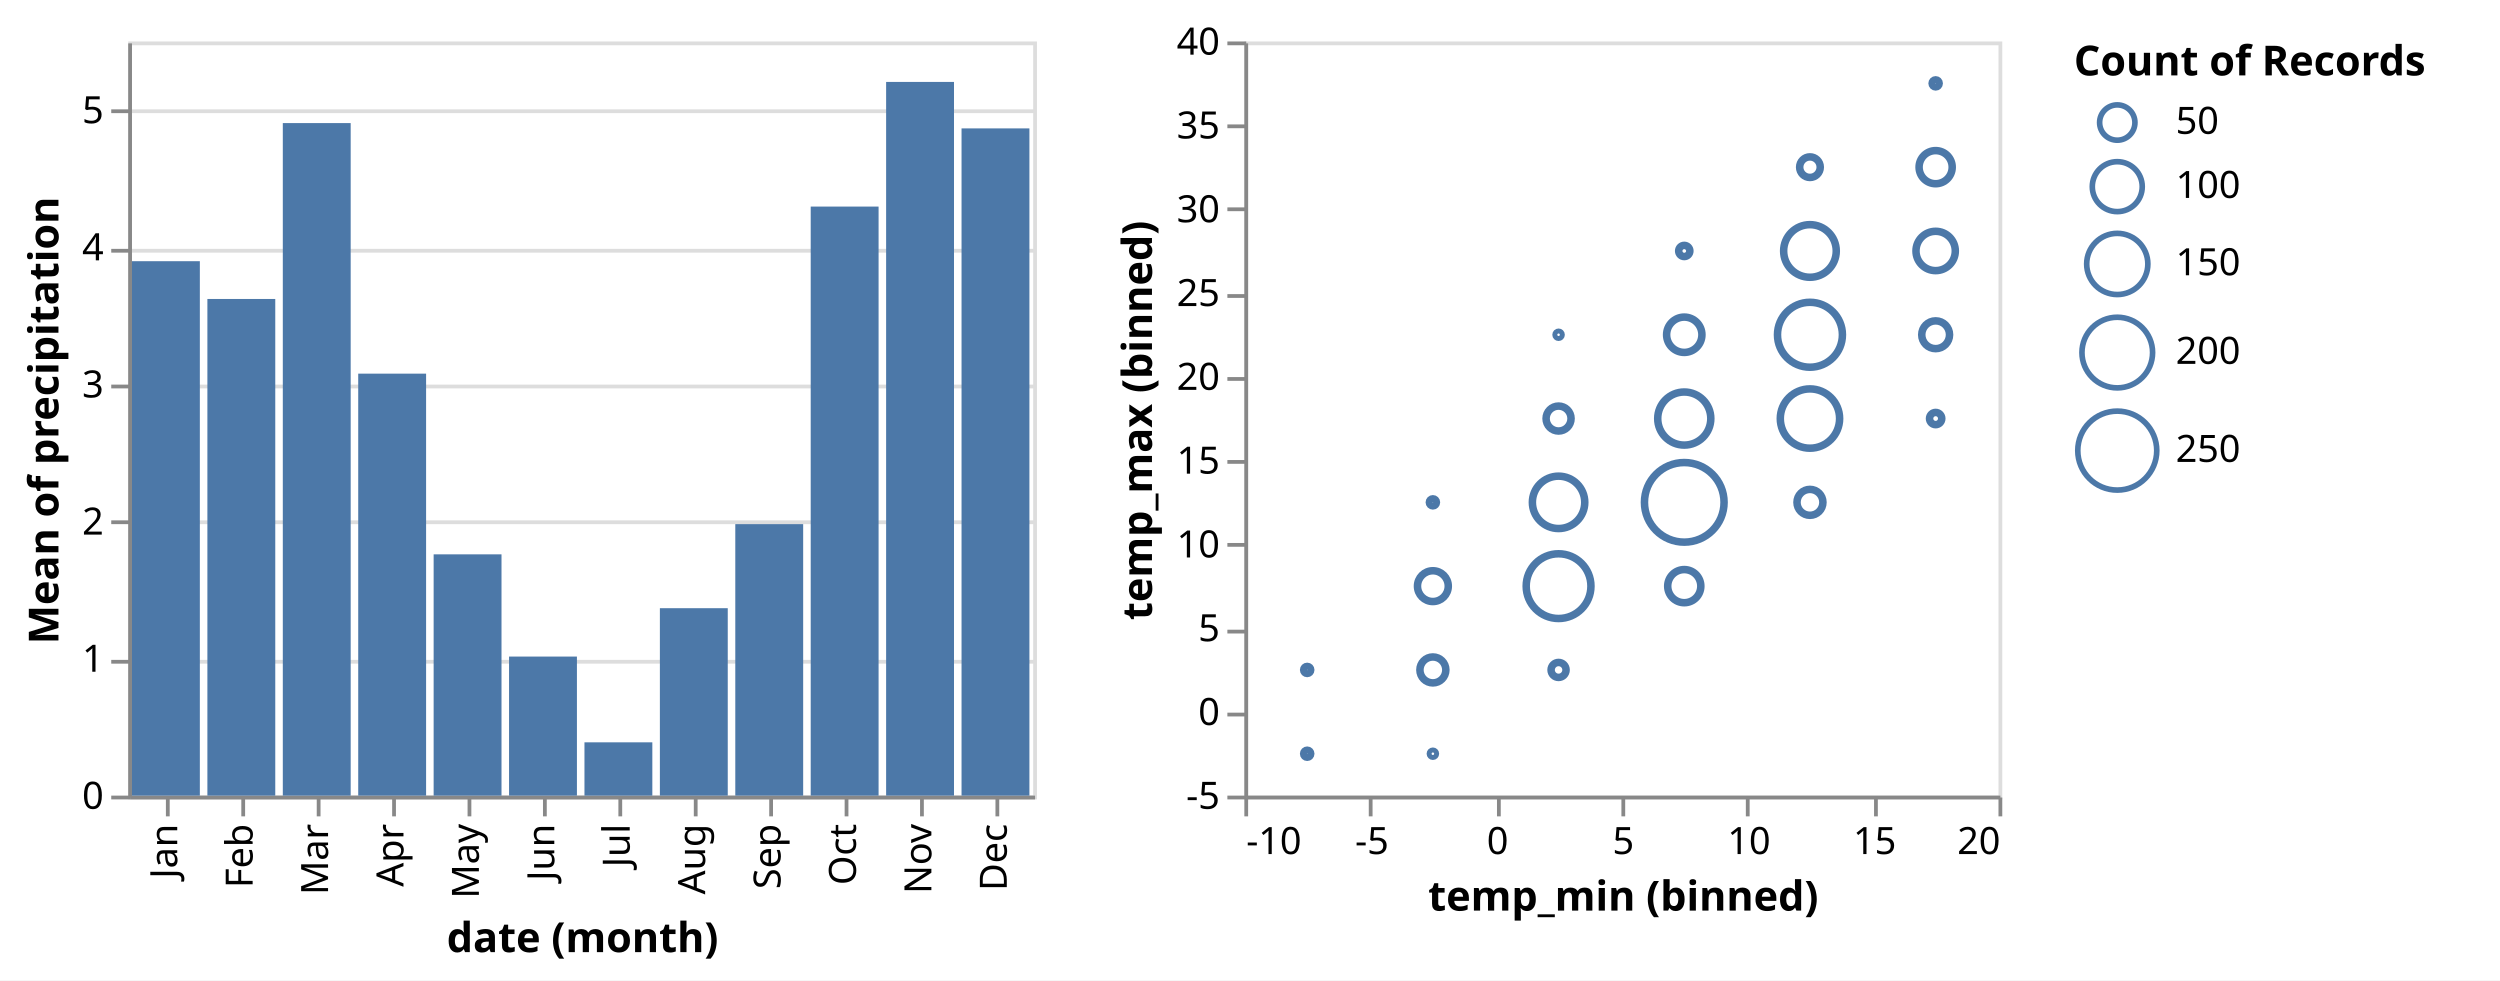
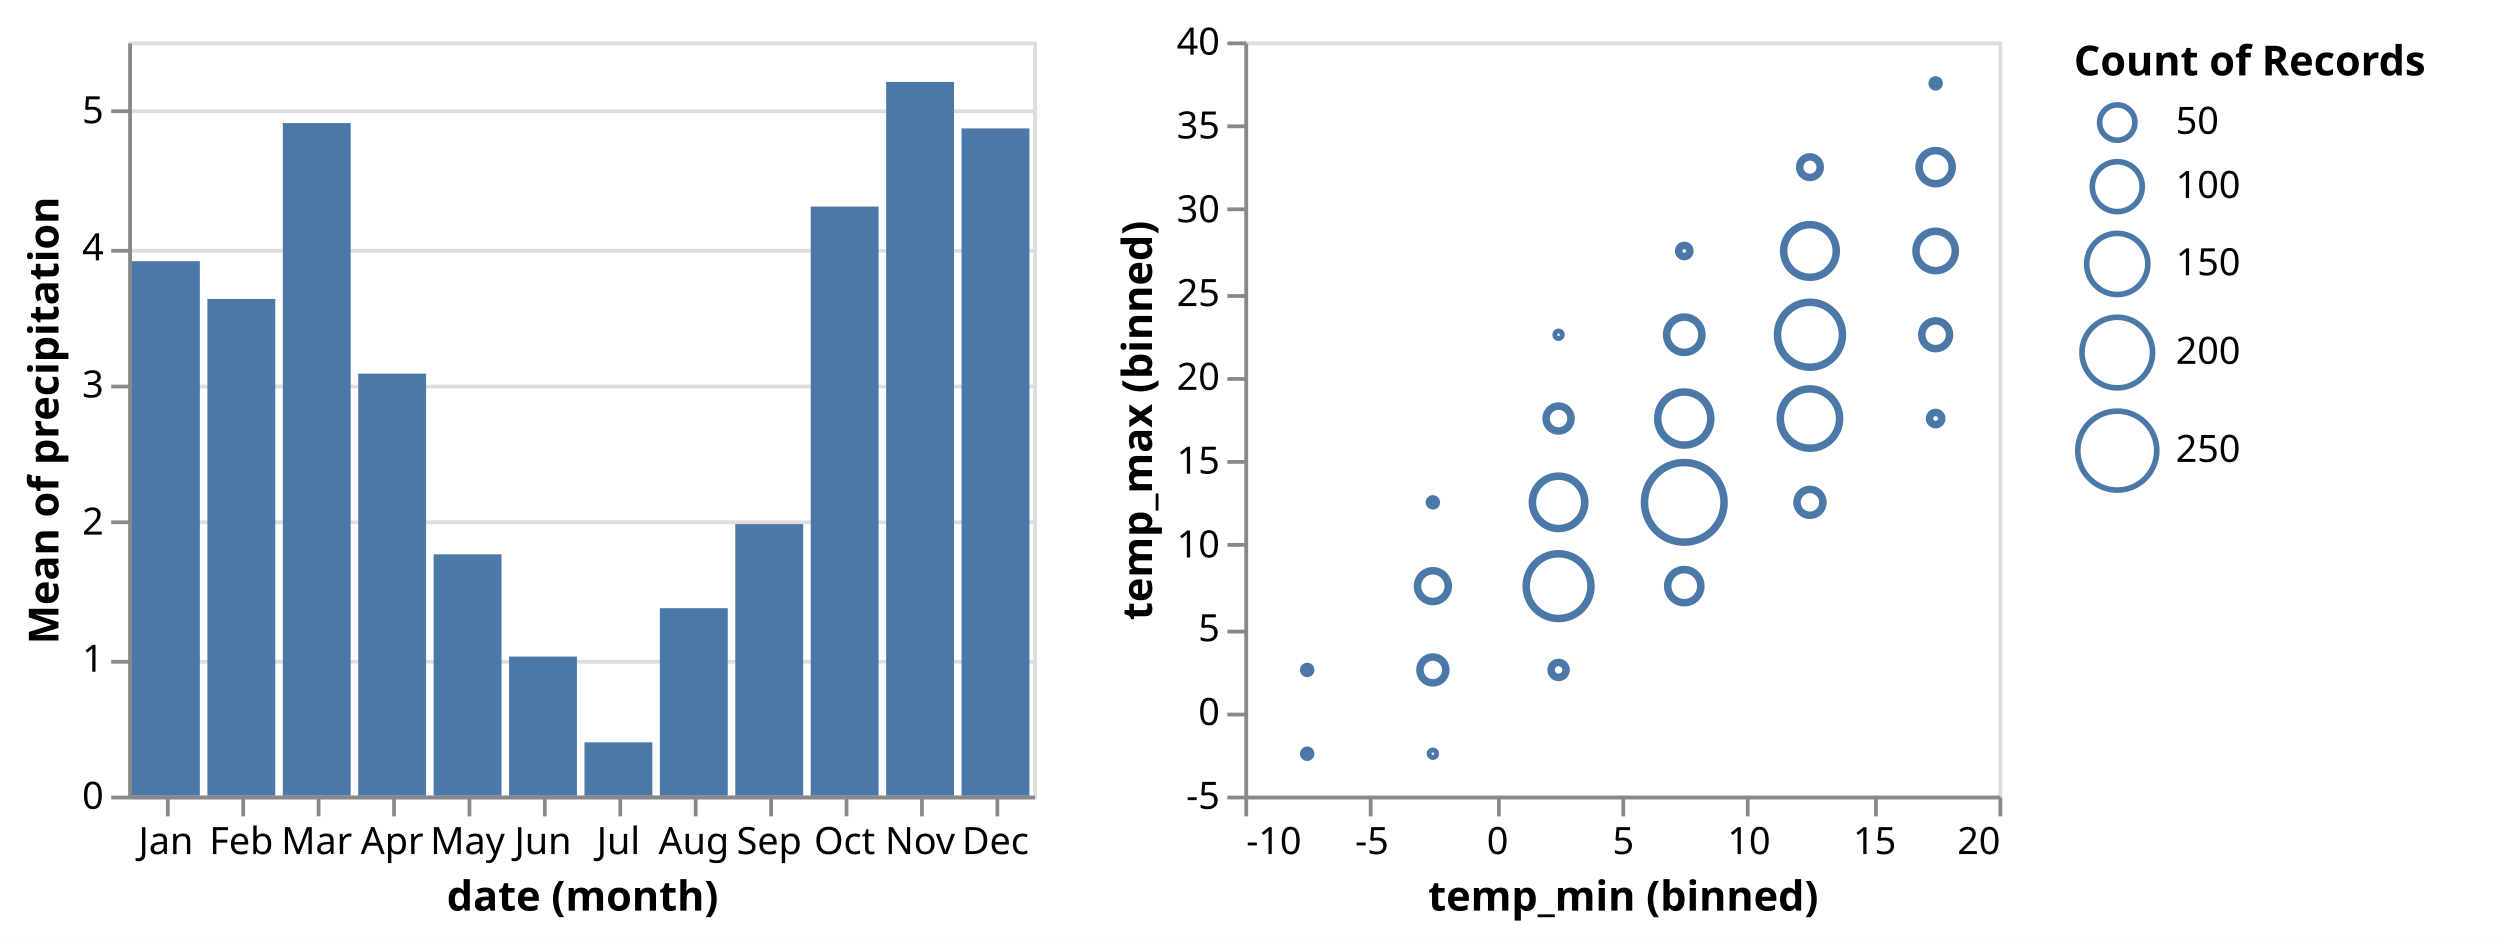
- <svg xmlns="http://www.w3.org/2000/svg" class="marks" width="663" height="260" viewBox="0 0 663 260" version="1.1">
-   <rect width="663" height="260" fill="white" />
+ <svg xmlns="http://www.w3.org/2000/svg" class="marks" width="663" height="249" viewBox="0 0 663 249" version="1.1">
+   <rect width="663" height="249" fill="white" />
  <g fill="none" stroke-miterlimit="10" transform="translate(34,11)">
    <g class="mark-group role-frame root" role="graphics-object" aria-roledescription="group mark container">
      <g transform="translate(0,0)">
        <path class="background" aria-hidden="true" d="M0,0h0v200h0Z" />
        <g>
          <g class="mark-group role-scope concat_0_group" role="graphics-object" aria-roledescription="group mark container">
            <g transform="translate(0,0)">
              <path class="background" aria-hidden="true" d="M0.5,0.5h240v200h-240Z" stroke="#ddd" />
              <g>
                <g class="mark-group role-axis" aria-hidden="true">
                  <g transform="translate(0.5,0.5)">
                    <path class="background" aria-hidden="true" d="M0,0h0v0h0Z" pointer-events="none" />
                    <g>
                      <g class="mark-rule role-axis-grid" pointer-events="none">
                        <line transform="translate(0,200)" x2="240" y2="0" stroke="#ddd" stroke-width="1" opacity="1" />
                        <line transform="translate(0,164)" x2="240" y2="0" stroke="#ddd" stroke-width="1" opacity="1" />
                        <line transform="translate(0,127)" x2="240" y2="0" stroke="#ddd" stroke-width="1" opacity="1" />
                        <line transform="translate(0,91)" x2="240" y2="0" stroke="#ddd" stroke-width="1" opacity="1" />
                        <line transform="translate(0,55)" x2="240" y2="0" stroke="#ddd" stroke-width="1" opacity="1" />
                        <line transform="translate(0,18)" x2="240" y2="0" stroke="#ddd" stroke-width="1" opacity="1" />
                      </g>
                    </g>
                    <path class="foreground" aria-hidden="true" d="" pointer-events="none" display="none" />
                  </g>
                </g>
                <g class="mark-group role-axis" role="graphics-symbol" aria-roledescription="axis" aria-label="X-axis titled 'date (month)' for a discrete scale with 12 values: January, February, March, April, May, ending with December">
                  <g transform="translate(0.5,200.5)">
                    <path class="background" aria-hidden="true" d="M0,0h0v0h0Z" pointer-events="none" />
                    <g>
                      <g class="mark-rule role-axis-tick" pointer-events="none">
                        <line transform="translate(10,0)" x2="0" y2="5" stroke="#888" stroke-width="1" opacity="1" />
                        <line transform="translate(30,0)" x2="0" y2="5" stroke="#888" stroke-width="1" opacity="1" />
                        <line transform="translate(50,0)" x2="0" y2="5" stroke="#888" stroke-width="1" opacity="1" />
                        <line transform="translate(70,0)" x2="0" y2="5" stroke="#888" stroke-width="1" opacity="1" />
                        <line transform="translate(90,0)" x2="0" y2="5" stroke="#888" stroke-width="1" opacity="1" />
                        <line transform="translate(110,0)" x2="0" y2="5" stroke="#888" stroke-width="1" opacity="1" />
                        <line transform="translate(130,0)" x2="0" y2="5" stroke="#888" stroke-width="1" opacity="1" />
                        <line transform="translate(150,0)" x2="0" y2="5" stroke="#888" stroke-width="1" opacity="1" />
                        <line transform="translate(170,0)" x2="0" y2="5" stroke="#888" stroke-width="1" opacity="1" />
                        <line transform="translate(190,0)" x2="0" y2="5" stroke="#888" stroke-width="1" opacity="1" />
                        <line transform="translate(210,0)" x2="0" y2="5" stroke="#888" stroke-width="1" opacity="1" />
                        <line transform="translate(230,0)" x2="0" y2="5" stroke="#888" stroke-width="1" opacity="1" />
                      </g>
                      <g class="mark-text role-axis-label" pointer-events="none">
-                         <text text-anchor="end" transform="translate(9.5,7) rotate(270) translate(0,3)" font-family="sans-serif" font-size="10px" fill="#000" opacity="1">Jan</text>
-                         <text text-anchor="end" transform="translate(29.5,7) rotate(270) translate(0,3)" font-family="sans-serif" font-size="10px" fill="#000" opacity="1">Feb</text>
-                         <text text-anchor="end" transform="translate(49.5,7) rotate(270) translate(0,3)" font-family="sans-serif" font-size="10px" fill="#000" opacity="1">Mar</text>
-                         <text text-anchor="end" transform="translate(69.5,7) rotate(270) translate(0,3)" font-family="sans-serif" font-size="10px" fill="#000" opacity="1">Apr</text>
-                         <text text-anchor="end" transform="translate(89.5,7) rotate(270) translate(0,3)" font-family="sans-serif" font-size="10px" fill="#000" opacity="1">May</text>
-                         <text text-anchor="end" transform="translate(109.5,7) rotate(270) translate(0,3)" font-family="sans-serif" font-size="10px" fill="#000" opacity="1">Jun</text>
-                         <text text-anchor="end" transform="translate(129.5,7) rotate(270) translate(0,3)" font-family="sans-serif" font-size="10px" fill="#000" opacity="1">Jul</text>
-                         <text text-anchor="end" transform="translate(149.5,7) rotate(270) translate(0,3)" font-family="sans-serif" font-size="10px" fill="#000" opacity="1">Aug</text>
-                         <text text-anchor="end" transform="translate(169.5,7) rotate(270) translate(0,3)" font-family="sans-serif" font-size="10px" fill="#000" opacity="1">Sep</text>
-                         <text text-anchor="end" transform="translate(189.5,7) rotate(270) translate(0,3)" font-family="sans-serif" font-size="10px" fill="#000" opacity="1">Oct</text>
-                         <text text-anchor="end" transform="translate(209.5,7) rotate(270) translate(0,3)" font-family="sans-serif" font-size="10px" fill="#000" opacity="1">Nov</text>
-                         <text text-anchor="end" transform="translate(229.5,7) rotate(270) translate(0,3)" font-family="sans-serif" font-size="10px" fill="#000" opacity="1">Dec</text>
+                         <text text-anchor="middle" transform="translate(9.5,15)" font-family="sans-serif" font-size="10px" fill="#000" opacity="1">Jan</text>
+                         <text text-anchor="middle" transform="translate(29.5,15)" font-family="sans-serif" font-size="10px" fill="#000" opacity="1">Feb</text>
+                         <text text-anchor="middle" transform="translate(49.5,15)" font-family="sans-serif" font-size="10px" fill="#000" opacity="1">Mar</text>
+                         <text text-anchor="middle" transform="translate(69.5,15)" font-family="sans-serif" font-size="10px" fill="#000" opacity="1">Apr</text>
+                         <text text-anchor="middle" transform="translate(89.5,15)" font-family="sans-serif" font-size="10px" fill="#000" opacity="1">May</text>
+                         <text text-anchor="middle" transform="translate(109.5,15)" font-family="sans-serif" font-size="10px" fill="#000" opacity="1">Jun</text>
+                         <text text-anchor="middle" transform="translate(129.5,15)" font-family="sans-serif" font-size="10px" fill="#000" opacity="1">Jul</text>
+                         <text text-anchor="middle" transform="translate(149.5,15)" font-family="sans-serif" font-size="10px" fill="#000" opacity="1">Aug</text>
+                         <text text-anchor="middle" transform="translate(169.5,15)" font-family="sans-serif" font-size="10px" fill="#000" opacity="1">Sep</text>
+                         <text text-anchor="middle" transform="translate(189.5,15)" font-family="sans-serif" font-size="10px" fill="#000" opacity="1">Oct</text>
+                         <text text-anchor="middle" transform="translate(209.5,15)" font-family="sans-serif" font-size="10px" fill="#000" opacity="1">Nov</text>
+                         <text text-anchor="middle" transform="translate(229.5,15)" font-family="sans-serif" font-size="10px" fill="#000" opacity="1">Dec</text>
                      </g>
                      <g class="mark-rule role-axis-domain" pointer-events="none">
                        <line transform="translate(0,0)" x2="240" y2="0" stroke="#888" stroke-width="1" opacity="1" />
                      </g>
                      <g class="mark-text role-axis-title" pointer-events="none">
-                         <text text-anchor="middle" transform="translate(120,41)" font-family="sans-serif" font-size="11px" font-weight="bold" fill="#000" opacity="1">date (month)</text>
+                         <text text-anchor="middle" transform="translate(120,30)" font-family="sans-serif" font-size="11px" font-weight="bold" fill="#000" opacity="1">date (month)</text>
                      </g>
                    </g>
                    <path class="foreground" aria-hidden="true" d="" pointer-events="none" display="none" />
                  </g>
                </g>
                <g class="mark-group role-axis" role="graphics-symbol" aria-roledescription="axis" aria-label="Y-axis titled 'Mean of precipitation' for a linear scale with values from 0 to 6">
                  <g transform="translate(0.5,0.5)">
                    <path class="background" aria-hidden="true" d="M0,0h0v0h0Z" pointer-events="none" />
                    <g>
                      <g class="mark-rule role-axis-tick" pointer-events="none">
                        <line transform="translate(0,200)" x2="-5" y2="0" stroke="#888" stroke-width="1" opacity="1" />
                        <line transform="translate(0,164)" x2="-5" y2="0" stroke="#888" stroke-width="1" opacity="1" />
                        <line transform="translate(0,127)" x2="-5" y2="0" stroke="#888" stroke-width="1" opacity="1" />
                        <line transform="translate(0,91)" x2="-5" y2="0" stroke="#888" stroke-width="1" opacity="1" />
                        <line transform="translate(0,55)" x2="-5" y2="0" stroke="#888" stroke-width="1" opacity="1" />
                        <line transform="translate(0,18)" x2="-5" y2="0" stroke="#888" stroke-width="1" opacity="1" />
                      </g>
                      <g class="mark-text role-axis-label" pointer-events="none">
                        <text text-anchor="end" transform="translate(-7,203)" font-family="sans-serif" font-size="10px" fill="#000" opacity="1">0</text>
                        <text text-anchor="end" transform="translate(-7,166.6364)" font-family="sans-serif" font-size="10px" fill="#000" opacity="1">1</text>
                        <text text-anchor="end" transform="translate(-7,130.2727)" font-family="sans-serif" font-size="10px" fill="#000" opacity="1">2</text>
                        <text text-anchor="end" transform="translate(-7,93.90909)" font-family="sans-serif" font-size="10px" fill="#000" opacity="1">3</text>
                        <text text-anchor="end" transform="translate(-7,57.54545)" font-family="sans-serif" font-size="10px" fill="#000" opacity="1">4</text>
                        <text text-anchor="end" transform="translate(-7,21.18182)" font-family="sans-serif" font-size="10px" fill="#000" opacity="1">5</text>
                      </g>
                      <g class="mark-rule role-axis-domain" pointer-events="none">
                        <line transform="translate(0,200)" x2="0" y2="-200" stroke="#888" stroke-width="1" opacity="1" />
                      </g>
                      <g class="mark-text role-axis-title" pointer-events="none">
                        <text text-anchor="middle" transform="translate(-17,100) rotate(-90) translate(0,-2)" font-family="sans-serif" font-size="11px" font-weight="bold" fill="#000" opacity="1">Mean of precipitation</text>
                      </g>
                    </g>
                    <path class="foreground" aria-hidden="true" d="" pointer-events="none" display="none" />
                  </g>
                </g>
                <g class="mark-rect role-mark concat_0_marks" role="graphics-object" aria-roledescription="rect mark container">
                  <path aria-label="date (month): Dec; Mean of precipitation: 4.86612903226" role="graphics-symbol" aria-roledescription="bar" d="M221,23.05h18v176.95h-18Z" fill="#4c78a8" />
                  <path aria-label="date (month): Jan; Mean of precipitation: 3.89758064516" role="graphics-symbol" aria-roledescription="bar" d="M1,58.27h18v141.73h-18Z" fill="#4c78a8" />
                  <path aria-label="date (month): Feb; Mean of precipitation: 3.62212389381" role="graphics-symbol" aria-roledescription="bar" d="M21,68.286h18v131.714h-18Z" fill="#4c78a8" />
                  <path aria-label="date (month): Mar; Mean of precipitation: 4.90483870968" role="graphics-symbol" aria-roledescription="bar" d="M41,21.642h18v178.358h-18Z" fill="#4c78a8" />
                  <path aria-label="date (month): Apr; Mean of precipitation: 3.0775" role="graphics-symbol" aria-roledescription="bar" d="M61,88.091h18v111.909h-18Z" fill="#4c78a8" />
                  <path aria-label="date (month): May; Mean of precipitation: 1.75967741935" role="graphics-symbol" aria-roledescription="bar" d="M81,136.012h18v63.988h-18Z" fill="#4c78a8" />
                  <path aria-label="date (month): Jun; Mean of precipitation: 1.01416666667" role="graphics-symbol" aria-roledescription="bar" d="M101,163.121h18v36.879h-18Z" fill="#4c78a8" />
                  <path aria-label="date (month): Jul; Mean of precipitation: 0.388709677419" role="graphics-symbol" aria-roledescription="bar" d="M121,185.865h18v14.135h-18Z" fill="#4c78a8" />
                  <path aria-label="date (month): Aug; Mean of precipitation: 1.36693548387" role="graphics-symbol" aria-roledescription="bar" d="M141,150.293h18v49.707h-18Z" fill="#4c78a8" />
                  <path aria-label="date (month): Sep; Mean of precipitation: 1.98" role="graphics-symbol" aria-roledescription="bar" d="M161,128h18v72h-18Z" fill="#4c78a8" />
                  <path aria-label="date (month): Oct; Mean of precipitation: 4.29596774194" role="graphics-symbol" aria-roledescription="bar" d="M181,43.783h18v156.217h-18Z" fill="#4c78a8" />
                  <path aria-label="date (month): Nov; Mean of precipitation: 5.205" role="graphics-symbol" aria-roledescription="bar" d="M201,10.727h18v189.273h-18Z" fill="#4c78a8" />
                </g>
              </g>
              <path class="foreground" aria-hidden="true" d="" display="none" />
            </g>
          </g>
          <g class="mark-group role-scope concat_1_group" role="graphics-object" aria-roledescription="group mark container">
            <g transform="translate(296,0)">
              <path class="background" aria-hidden="true" d="M0.5,0.5h200v200h-200Z" stroke="#ddd" />
              <g>
                <g class="mark-group role-axis" role="graphics-symbol" aria-roledescription="axis" aria-label="X-axis titled 'temp_min (binned)' for a linear scale with values from -10 to 20">
                  <g transform="translate(0.5,200.5)">
                    <path class="background" aria-hidden="true" d="M0,0h0v0h0Z" pointer-events="none" />
                    <g>
                      <g class="mark-rule role-axis-tick" pointer-events="none">
                        <line transform="translate(0,0)" x2="0" y2="5" stroke="#888" stroke-width="1" opacity="1" />
                        <line transform="translate(33,0)" x2="0" y2="5" stroke="#888" stroke-width="1" opacity="1" />
                        <line transform="translate(67,0)" x2="0" y2="5" stroke="#888" stroke-width="1" opacity="1" />
                        <line transform="translate(100,0)" x2="0" y2="5" stroke="#888" stroke-width="1" opacity="1" />
                        <line transform="translate(133,0)" x2="0" y2="5" stroke="#888" stroke-width="1" opacity="1" />
                        <line transform="translate(167,0)" x2="0" y2="5" stroke="#888" stroke-width="1" opacity="1" />
                        <line transform="translate(200,0)" x2="0" y2="5" stroke="#888" stroke-width="1" opacity="1" />
                      </g>
                      <g class="mark-text role-axis-label" pointer-events="none">
                        <text text-anchor="start" transform="translate(0,15)" font-family="sans-serif" font-size="10px" fill="#000" opacity="1">-10</text>
                        <text text-anchor="middle" transform="translate(33.33333,15)" font-family="sans-serif" font-size="10px" fill="#000" opacity="1">-5</text>
                        <text text-anchor="middle" transform="translate(66.66667,15)" font-family="sans-serif" font-size="10px" fill="#000" opacity="1">0</text>
                        <text text-anchor="middle" transform="translate(100,15)" font-family="sans-serif" font-size="10px" fill="#000" opacity="1">5</text>
                        <text text-anchor="middle" transform="translate(133.3333,15)" font-family="sans-serif" font-size="10px" fill="#000" opacity="1">10</text>
                        <text text-anchor="middle" transform="translate(166.6667,15)" font-family="sans-serif" font-size="10px" fill="#000" opacity="1">15</text>
                        <text text-anchor="end" transform="translate(200,15)" font-family="sans-serif" font-size="10px" fill="#000" opacity="1">20</text>
                      </g>
                      <g class="mark-rule role-axis-domain" pointer-events="none">
                        <line transform="translate(0,0)" x2="200" y2="0" stroke="#888" stroke-width="1" opacity="1" />
                      </g>
                      <g class="mark-text role-axis-title" pointer-events="none">
                        <text text-anchor="middle" transform="translate(100,30)" font-family="sans-serif" font-size="11px" font-weight="bold" fill="#000" opacity="1">temp_min (binned)</text>
                      </g>
                    </g>
                    <path class="foreground" aria-hidden="true" d="" pointer-events="none" display="none" />
                  </g>
                </g>
                <g class="mark-group role-axis" role="graphics-symbol" aria-roledescription="axis" aria-label="Y-axis titled 'temp_max (binned)' for a linear scale with values from -5 to 40">
                  <g transform="translate(0.5,0.5)">
                    <path class="background" aria-hidden="true" d="M0,0h0v0h0Z" pointer-events="none" />
                    <g>
                      <g class="mark-rule role-axis-tick" pointer-events="none">
                        <line transform="translate(0,200)" x2="-5" y2="0" stroke="#888" stroke-width="1" opacity="1" />
                        <line transform="translate(0,178)" x2="-5" y2="0" stroke="#888" stroke-width="1" opacity="1" />
                        <line transform="translate(0,156)" x2="-5" y2="0" stroke="#888" stroke-width="1" opacity="1" />
                        <line transform="translate(0,133)" x2="-5" y2="0" stroke="#888" stroke-width="1" opacity="1" />
                        <line transform="translate(0,111)" x2="-5" y2="0" stroke="#888" stroke-width="1" opacity="1" />
                        <line transform="translate(0,89)" x2="-5" y2="0" stroke="#888" stroke-width="1" opacity="1" />
                        <line transform="translate(0,67)" x2="-5" y2="0" stroke="#888" stroke-width="1" opacity="1" />
                        <line transform="translate(0,44)" x2="-5" y2="0" stroke="#888" stroke-width="1" opacity="1" />
                        <line transform="translate(0,22)" x2="-5" y2="0" stroke="#888" stroke-width="1" opacity="1" />
                        <line transform="translate(0,0)" x2="-5" y2="0" stroke="#888" stroke-width="1" opacity="1" />
                      </g>
                      <g class="mark-text role-axis-label" pointer-events="none">
                        <text text-anchor="end" transform="translate(-7,203)" font-family="sans-serif" font-size="10px" fill="#000" opacity="1">-5</text>
                        <text text-anchor="end" transform="translate(-7,180.7778)" font-family="sans-serif" font-size="10px" fill="#000" opacity="1">0</text>
                        <text text-anchor="end" transform="translate(-7,158.5556)" font-family="sans-serif" font-size="10px" fill="#000" opacity="1">5</text>
                        <text text-anchor="end" transform="translate(-7,136.3333)" font-family="sans-serif" font-size="10px" fill="#000" opacity="1">10</text>
                        <text text-anchor="end" transform="translate(-7,114.1111)" font-family="sans-serif" font-size="10px" fill="#000" opacity="1">15</text>
                        <text text-anchor="end" transform="translate(-7,91.88889)" font-family="sans-serif" font-size="10px" fill="#000" opacity="1">20</text>
                        <text text-anchor="end" transform="translate(-7,69.66667)" font-family="sans-serif" font-size="10px" fill="#000" opacity="1">25</text>
                        <text text-anchor="end" transform="translate(-7,47.44444)" font-family="sans-serif" font-size="10px" fill="#000" opacity="1">30</text>
                        <text text-anchor="end" transform="translate(-7,25.22222)" font-family="sans-serif" font-size="10px" fill="#000" opacity="1">35</text>
                        <text text-anchor="end" transform="translate(-7,3)" font-family="sans-serif" font-size="10px" fill="#000" opacity="1">40</text>
                      </g>
                      <g class="mark-rule role-axis-domain" pointer-events="none">
                        <line transform="translate(0,200)" x2="0" y2="-200" stroke="#888" stroke-width="1" opacity="1" />
                      </g>
                      <g class="mark-text role-axis-title" pointer-events="none">
                        <text text-anchor="middle" transform="translate(-23,100) rotate(-90) translate(0,-2)" font-family="sans-serif" font-size="11px" font-weight="bold" fill="#000" opacity="1">temp_max (binned)</text>
                      </g>
                    </g>
                    <path class="foreground" aria-hidden="true" d="" pointer-events="none" display="none" />
                  </g>
                </g>
                <g class="mark-symbol role-mark concat_1_marks" role="graphics-object" aria-roledescription="symbol mark container">
                  <path aria-label="temp_min (binned): 5 – 10; temp_max (binned): 10 – 15; Count of Records: 254" role="graphics-symbol" aria-roledescription="point" transform="translate(116.6667,122.2222)" d="M10.556,0A10.556,10.556,0,1,1,-10.556,0A10.556,10.556,0,1,1,10.556,0" stroke="#4c78a8" stroke-width="2" />
                  <path aria-label="temp_min (binned): 0 – 5; temp_max (binned): 10 – 15; Count of Records: 110" role="graphics-symbol" aria-roledescription="point" transform="translate(83.33333,122.2222)" d="M6.946,0A6.946,6.946,0,1,1,-6.946,0A6.946,6.946,0,1,1,6.946,0" stroke="#4c78a8" stroke-width="2" />
                  <path aria-label="temp_min (binned): 0 – 5; temp_max (binned): 5 – 10; Count of Records: 168" role="graphics-symbol" aria-roledescription="point" transform="translate(83.33333,144.4444)" d="M8.585,0A8.585,8.585,0,1,1,-8.585,0A8.585,8.585,0,1,1,8.585,0" stroke="#4c78a8" stroke-width="2" />
                  <path aria-label="temp_min (binned): 0 – 5; temp_max (binned): 0 – 5; Count of Records: 9" role="graphics-symbol" aria-roledescription="point" transform="translate(83.33333,166.6667)" d="M1.987,0A1.987,1.987,0,1,1,-1.987,0A1.987,1.987,0,1,1,1.987,0" stroke="#4c78a8" stroke-width="2" />
                  <path aria-label="temp_min (binned): 5 – 10; temp_max (binned): 5 – 10; Count of Records: 44" role="graphics-symbol" aria-roledescription="point" transform="translate(116.6667,144.4444)" d="M4.393,0A4.393,4.393,0,1,1,-4.393,0A4.393,4.393,0,1,1,4.393,0" stroke="#4c78a8" stroke-width="2" />
                  <path aria-label="temp_min (binned): -5 – 0; temp_max (binned): 5 – 10; Count of Records: 38" role="graphics-symbol" aria-roledescription="point" transform="translate(50,144.4444)" d="M4.083,0A4.083,4.083,0,1,1,-4.083,0A4.083,4.083,0,1,1,4.083,0" stroke="#4c78a8" stroke-width="2" />
                  <path aria-label="temp_min (binned): -5 – 0; temp_max (binned): 0 – 5; Count of Records: 27" role="graphics-symbol" aria-roledescription="point" transform="translate(50,166.6667)" d="M3.441,0A3.441,3.441,0,1,1,-3.441,0A3.441,3.441,0,1,1,3.441,0" stroke="#4c78a8" stroke-width="2" />
                  <path aria-label="temp_min (binned): -5 – 0; temp_max (binned): -5 – 0; Count of Records: 1" role="graphics-symbol" aria-roledescription="point" transform="translate(50,188.8889)" d="M0.662,0A0.662,0.662,0,1,1,-0.662,0A0.662,0.662,0,1,1,0.662,0" stroke="#4c78a8" stroke-width="2" />
                  <path aria-label="temp_min (binned): 5 – 10; temp_max (binned): 15 – 20; Count of Records: 113" role="graphics-symbol" aria-roledescription="point" transform="translate(116.6667,100)" d="M7.04,0A7.04,7.04,0,1,1,-7.04,0A7.04,7.04,0,1,1,7.04,0" stroke="#4c78a8" stroke-width="2" />
                  <path aria-label="temp_min (binned): 0 – 5; temp_max (binned): 15 – 20; Count of Records: 25" role="graphics-symbol" aria-roledescription="point" transform="translate(83.33333,100)" d="M3.312,0A3.312,3.312,0,1,1,-3.312,0A3.312,3.312,0,1,1,3.312,0" stroke="#4c78a8" stroke-width="2" />
                  <path aria-label="temp_min (binned): 5 – 10; temp_max (binned): 20 – 25; Count of Records: 50" role="graphics-symbol" aria-roledescription="point" transform="translate(116.6667,77.77778)" d="M4.683,0A4.683,4.683,0,1,1,-4.683,0A4.683,4.683,0,1,1,4.683,0" stroke="#4c78a8" stroke-width="2" />
                  <path aria-label="temp_min (binned): 0 – 5; temp_max (binned): 20 – 25; Count of Records: 1" role="graphics-symbol" aria-roledescription="point" transform="translate(83.33333,77.77778)" d="M0.662,0A0.662,0.662,0,1,1,-0.662,0A0.662,0.662,0,1,1,0.662,0" stroke="#4c78a8" stroke-width="2" />
                  <path aria-label="temp_min (binned): 10 – 15; temp_max (binned): 10 – 15; Count of Records: 27" role="graphics-symbol" aria-roledescription="point" transform="translate(150,122.2222)" d="M3.441,0A3.441,3.441,0,1,1,-3.441,0A3.441,3.441,0,1,1,3.441,0" stroke="#4c78a8" stroke-width="2" />
                  <path aria-label="temp_min (binned): 5 – 10; temp_max (binned): 25 – 30; Count of Records: 5" role="graphics-symbol" aria-roledescription="point" transform="translate(116.6667,55.55556)" d="M1.481,0A1.481,1.481,0,1,1,-1.481,0A1.481,1.481,0,1,1,1.481,0" stroke="#4c78a8" stroke-width="2" />
                  <path aria-label="temp_min (binned): 10 – 15; temp_max (binned): 25 – 30; Count of Records: 111" role="graphics-symbol" aria-roledescription="point" transform="translate(150,55.55556)" d="M6.978,0A6.978,6.978,0,1,1,-6.978,0A6.978,6.978,0,1,1,6.978,0" stroke="#4c78a8" stroke-width="2" />
                  <path aria-label="temp_min (binned): 10 – 15; temp_max (binned): 15 – 20; Count of Records: 141" role="graphics-symbol" aria-roledescription="point" transform="translate(150,100)" d="M7.865,0A7.865,7.865,0,1,1,-7.865,0A7.865,7.865,0,1,1,7.865,0" stroke="#4c78a8" stroke-width="2" />
                  <path aria-label="temp_min (binned): 10 – 15; temp_max (binned): 20 – 25; Count of Records: 169" role="graphics-symbol" aria-roledescription="point" transform="translate(150,77.77778)" d="M8.61,0A8.61,8.61,0,1,1,-8.61,0A8.61,8.61,0,1,1,8.61,0" stroke="#4c78a8" stroke-width="2" />
                  <path aria-label="temp_min (binned): 15 – 20; temp_max (binned): 20 – 25; Count of Records: 31" role="graphics-symbol" aria-roledescription="point" transform="translate(183.3333,77.77778)" d="M3.688,0A3.688,3.688,0,1,1,-3.688,0A3.688,3.688,0,1,1,3.688,0" stroke="#4c78a8" stroke-width="2" />
                  <path aria-label="temp_min (binned): 15 – 20; temp_max (binned): 25 – 30; Count of Records: 62" role="graphics-symbol" aria-roledescription="point" transform="translate(183.3333,55.55556)" d="M5.215,0A5.215,5.215,0,1,1,-5.215,0A5.215,5.215,0,1,1,5.215,0" stroke="#4c78a8" stroke-width="2" />
                  <path aria-label="temp_min (binned): 15 – 20; temp_max (binned): 30 – 35; Count of Records: 44" role="graphics-symbol" aria-roledescription="point" transform="translate(183.3333,33.33333)" d="M4.393,0A4.393,4.393,0,1,1,-4.393,0A4.393,4.393,0,1,1,4.393,0" stroke="#4c78a8" stroke-width="2" />
                  <path aria-label="temp_min (binned): 10 – 15; temp_max (binned): 30 – 35; Count of Records: 17" role="graphics-symbol" aria-roledescription="point" transform="translate(150,33.33333)" d="M2.731,0A2.731,2.731,0,1,1,-2.731,0A2.731,2.731,0,1,1,2.731,0" stroke="#4c78a8" stroke-width="2" />
                  <path aria-label="temp_min (binned): 15 – 20; temp_max (binned): 15 – 20; Count of Records: 6" role="graphics-symbol" aria-roledescription="point" transform="translate(183.3333,100)" d="M1.622,0A1.622,1.622,0,1,1,-1.622,0A1.622,1.622,0,1,1,1.622,0" stroke="#4c78a8" stroke-width="2" />
                  <path aria-label="temp_min (binned): -10 – -5; temp_max (binned): 0 – 5; Count of Records: 2" role="graphics-symbol" aria-roledescription="point" transform="translate(16.66667,166.6667)" d="M0.937,0A0.937,0.937,0,1,1,-0.937,0A0.937,0.937,0,1,1,0.937,0" stroke="#4c78a8" stroke-width="2" />
                  <path aria-label="temp_min (binned): -10 – -5; temp_max (binned): -5 – 0; Count of Records: 2" role="graphics-symbol" aria-roledescription="point" transform="translate(16.66667,188.8889)" d="M0.937,0A0.937,0.937,0,1,1,-0.937,0A0.937,0.937,0,1,1,0.937,0" stroke="#4c78a8" stroke-width="2" />
                  <path aria-label="temp_min (binned): 15 – 20; temp_max (binned): 35 – 40; Count of Records: 2" role="graphics-symbol" aria-roledescription="point" transform="translate(183.3333,11.11111)" d="M0.937,0A0.937,0.937,0,1,1,-0.937,0A0.937,0.937,0,1,1,0.937,0" stroke="#4c78a8" stroke-width="2" />
                  <path aria-label="temp_min (binned): -5 – 0; temp_max (binned): 10 – 15; Count of Records: 2" role="graphics-symbol" aria-roledescription="point" transform="translate(50,122.2222)" d="M0.937,0A0.937,0.937,0,1,1,-0.937,0A0.937,0.937,0,1,1,0.937,0" stroke="#4c78a8" stroke-width="2" />
                </g>
              </g>
              <path class="foreground" aria-hidden="true" d="" display="none" />
            </g>
          </g>
          <g class="mark-group role-legend" role="graphics-symbol" aria-roledescription="legend" aria-label="Symbol legend titled 'Count of Records' for size with values from 0 to 254">
            <g transform="translate(516,0)">
              <path class="background" aria-hidden="true" d="M0,0h108v121h-108Z" pointer-events="none" />
              <g>
                <g class="mark-group role-legend-entry">
                  <g transform="translate(0,16)">
                    <path class="background" aria-hidden="true" d="M0,0h0v0h0Z" pointer-events="none" />
                    <g>
                      <g class="mark-group role-scope" role="graphics-object" aria-roledescription="group mark container">
                        <g transform="translate(0,0)">
                          <path class="background" aria-hidden="true" d="M0,0h45v11.683h-45Z" pointer-events="none" opacity="1" />
                          <g>
                            <g class="mark-symbol role-legend-symbol" pointer-events="none">
                              <path transform="translate(11.5,5.5)" d="M4.683,0A4.683,4.683,0,1,1,-4.683,0A4.683,4.683,0,1,1,4.683,0" stroke="#4c78a8" stroke-width="1.5" opacity="1" />
                            </g>
                            <g class="mark-text role-legend-label" pointer-events="none">
                              <text text-anchor="start" transform="translate(27,8.5)" font-family="sans-serif" font-size="10px" fill="#000" opacity="1">50</text>
                            </g>
                          </g>
                          <path class="foreground" aria-hidden="true" d="" pointer-events="none" display="none" />
                        </g>
                        <g transform="translate(0,15)">
                          <path class="background" aria-hidden="true" d="M0,0h45v15.623h-45Z" pointer-events="none" opacity="1" />
                          <g>
                            <g class="mark-symbol role-legend-symbol" pointer-events="none">
                              <path transform="translate(11.5,7.5)" d="M6.623,0A6.623,6.623,0,1,1,-6.623,0A6.623,6.623,0,1,1,6.623,0" stroke="#4c78a8" stroke-width="1.5" opacity="1" />
                            </g>
                            <g class="mark-text role-legend-label" pointer-events="none">
                              <text text-anchor="start" transform="translate(27,10.5)" font-family="sans-serif" font-size="10px" fill="#000" opacity="1">100</text>
                            </g>
                          </g>
                          <path class="foreground" aria-hidden="true" d="" pointer-events="none" display="none" />
                        </g>
                        <g transform="translate(0,34)">
                          <path class="background" aria-hidden="true" d="M0,0h45v18.612h-45Z" pointer-events="none" opacity="1" />
                          <g>
                            <g class="mark-symbol role-legend-symbol" pointer-events="none">
                              <path transform="translate(11.5,9)" d="M8.112,0A8.112,8.112,0,1,1,-8.112,0A8.112,8.112,0,1,1,8.112,0" stroke="#4c78a8" stroke-width="1.5" opacity="1" />
                            </g>
                            <g class="mark-text role-legend-label" pointer-events="none">
                              <text text-anchor="start" transform="translate(27,12)" font-family="sans-serif" font-size="10px" fill="#000" opacity="1">150</text>
                            </g>
                          </g>
                          <path class="foreground" aria-hidden="true" d="" pointer-events="none" display="none" />
                        </g>
                        <g transform="translate(0,56)">
                          <path class="background" aria-hidden="true" d="M0,0h45v21.367h-45Z" pointer-events="none" opacity="1" />
                          <g>
                            <g class="mark-symbol role-legend-symbol" pointer-events="none">
                              <path transform="translate(11.5,10.5)" d="M9.367,0A9.367,9.367,0,1,1,-9.367,0A9.367,9.367,0,1,1,9.367,0" stroke="#4c78a8" stroke-width="1.5" opacity="1" />
                            </g>
                            <g class="mark-text role-legend-label" pointer-events="none">
                              <text text-anchor="start" transform="translate(27,13.5)" font-family="sans-serif" font-size="10px" fill="#000" opacity="1">200</text>
                            </g>
                          </g>
                          <path class="foreground" aria-hidden="true" d="" pointer-events="none" display="none" />
                        </g>
                        <g transform="translate(0,81)">
                          <path class="background" aria-hidden="true" d="M0,0h45v23.472h-45Z" pointer-events="none" opacity="1" />
                          <g>
                            <g class="mark-symbol role-legend-symbol" pointer-events="none">
                              <path transform="translate(11.5,11.5)" d="M10.472,0A10.472,10.472,0,1,1,-10.472,0A10.472,10.472,0,1,1,10.472,0" stroke="#4c78a8" stroke-width="1.5" opacity="1" />
                            </g>
                            <g class="mark-text role-legend-label" pointer-events="none">
                              <text text-anchor="start" transform="translate(27,14.5)" font-family="sans-serif" font-size="10px" fill="#000" opacity="1">250</text>
                            </g>
                          </g>
                          <path class="foreground" aria-hidden="true" d="" pointer-events="none" display="none" />
                        </g>
                      </g>
                    </g>
                    <path class="foreground" aria-hidden="true" d="" pointer-events="none" display="none" />
                  </g>
                </g>
                <g class="mark-text role-legend-title" pointer-events="none">
                  <text text-anchor="start" transform="translate(0,9)" font-family="sans-serif" font-size="11px" font-weight="bold" fill="#000" opacity="1">Count of Records</text>
                </g>
              </g>
              <path class="foreground" aria-hidden="true" d="" pointer-events="none" display="none" />
            </g>
          </g>
        </g>
        <path class="foreground" aria-hidden="true" d="" display="none" />
      </g>
    </g>
  </g>
</svg>
